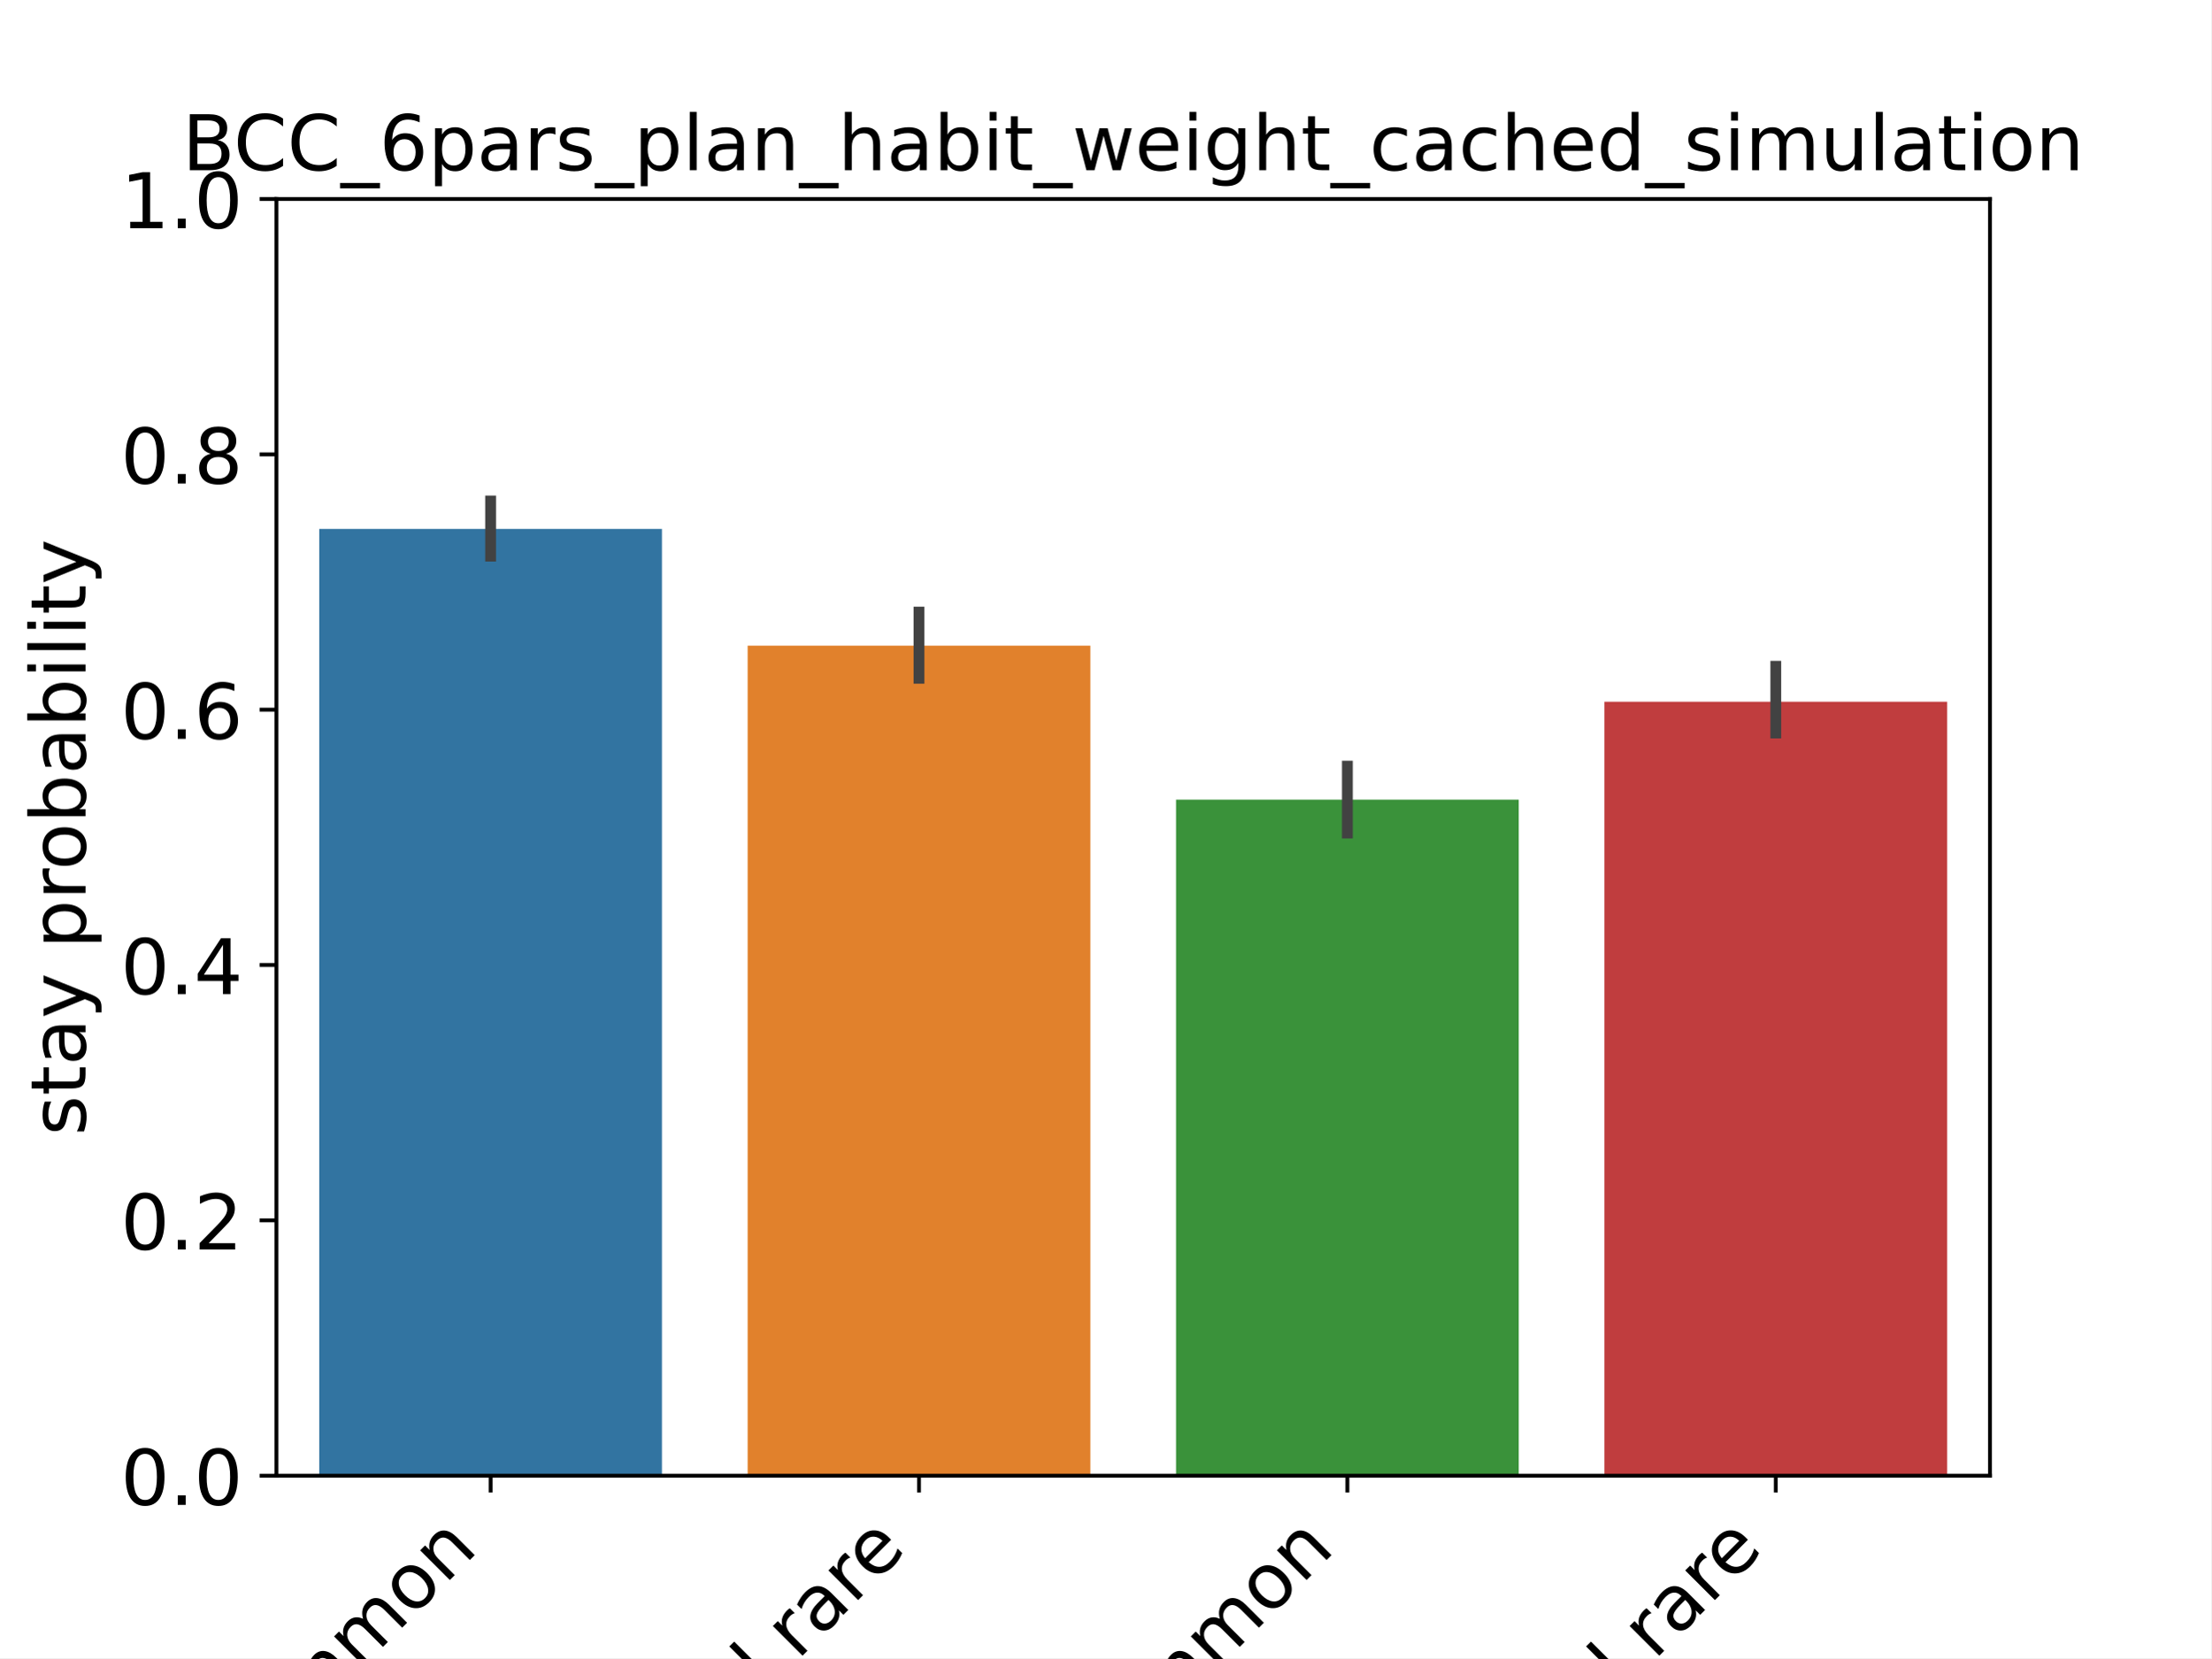
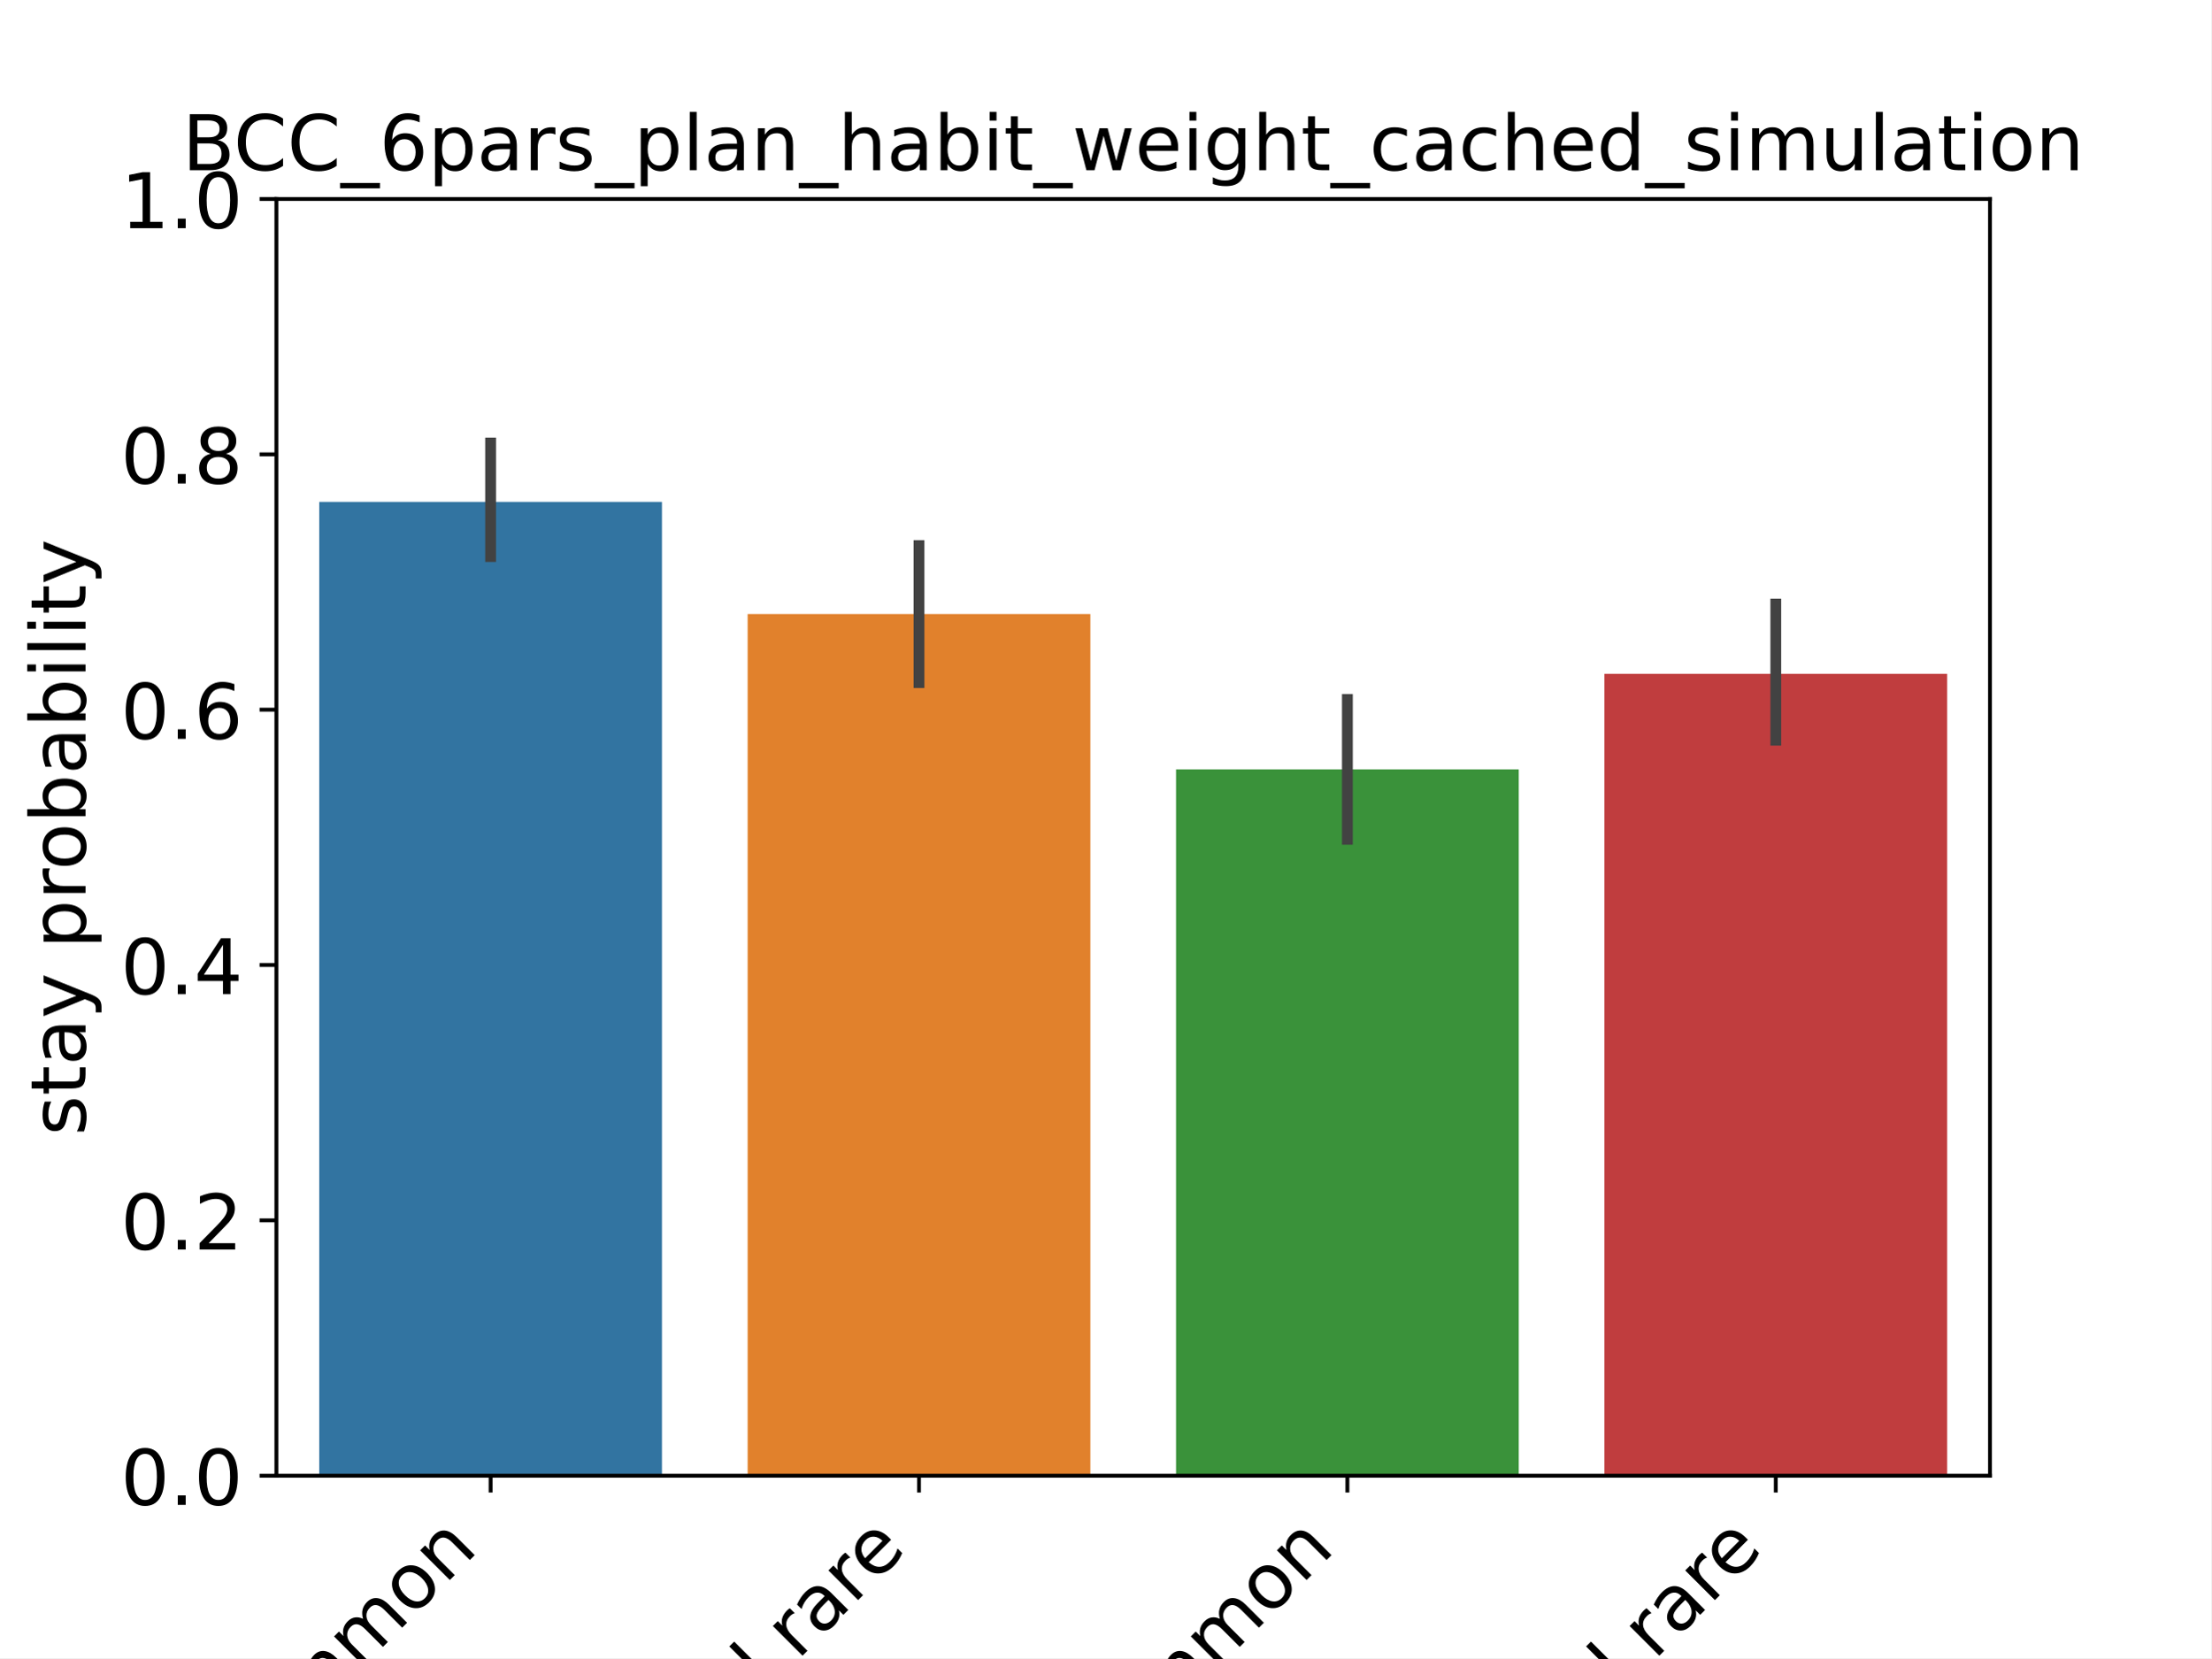
<svg xmlns="http://www.w3.org/2000/svg" xmlns:xlink="http://www.w3.org/1999/xlink" width="460.8pt" height="345.6pt" viewBox="0 0 460.8 345.6" version="1.1">
  <defs>
    <style type="text/css">*{stroke-linejoin: round; stroke-linecap: butt}</style>
  </defs>
  <g id="figure_1">
    <g id="patch_1">
      <path d="M 0 345.6  L 460.8 345.6  L 460.8 0  L 0 0  z " style="fill: #ffffff" />
    </g>
    <g id="axes_1">
      <g id="patch_2">
        <path d="M 57.6 307.584  L 414.72 307.584  L 414.72 41.472  L 57.6 41.472  z " style="fill: #ffffff" />
      </g>
      <g id="patch_3">
-         <path d="M 66.528 307.584  L 137.952 307.584  L 137.952 110.253  L 66.528 110.253  z " clip-path="url(#p1e7e29be4c)" style="fill: #3274a1" />
+         <path d="M 66.528 307.584  L 137.952 307.584  L 137.952 104.614  L 66.528 104.614  z " clip-path="url(#pabb07a4f5f)" style="fill: #3274a1" />
      </g>
      <g id="patch_4">
-         <path d="M 155.808 307.584  L 227.232 307.584  L 227.232 134.579  L 155.808 134.579  z " clip-path="url(#p1e7e29be4c)" style="fill: #e1812c" />
+         <path d="M 155.808 307.584  L 227.232 307.584  L 227.232 127.993  L 155.808 127.993  z " clip-path="url(#pabb07a4f5f)" style="fill: #e1812c" />
      </g>
      <g id="patch_5">
-         <path d="M 245.088 307.584  L 316.512 307.584  L 316.512 166.679  L 245.088 166.679  z " clip-path="url(#p1e7e29be4c)" style="fill: #3a923a" />
+         <path d="M 245.088 307.584  L 316.512 307.584  L 316.512 160.367  L 245.088 160.367  z " clip-path="url(#pabb07a4f5f)" style="fill: #3a923a" />
      </g>
      <g id="patch_6">
-         <path d="M 334.368 307.584  L 405.792 307.584  L 405.792 146.269  L 334.368 146.269  z " clip-path="url(#p1e7e29be4c)" style="fill: #c03d3e" />
+         <path d="M 334.368 307.584  L 405.792 307.584  L 405.792 140.457  L 334.368 140.457  z " clip-path="url(#pabb07a4f5f)" style="fill: #c03d3e" />
      </g>
      <g id="matplotlib.axis_1">
        <g id="xtick_1">
          <g id="line2d_1">
            <defs>
-               <path id="mb803a1f6a9" d="M 0 0  L 0 3.5  " style="stroke: #000000; stroke-width: 0.8" />
+               <path id="mbb7d658899" d="M 0 0  L 0 3.5  " style="stroke: #000000; stroke-width: 0.8" />
            </defs>
            <g>
-               <use xlink:href="#mb803a1f6a9" x="102.24" y="307.584" style="stroke: #000000; stroke-width: 0.8" />
+               <use xlink:href="#mbb7d658899" x="102.24" y="307.584" style="stroke: #000000; stroke-width: 0.8" />
            </g>
          </g>
          <g id="text_1">
            <g transform="translate(-6.307962 429.3757) rotate(-45) scale(0.16 -0.16)">
              <defs>
                <path id="DejaVuSans-72" d="M 2631 2963  Q 2534 3019 2420 3045  Q 2306 3072 2169 3072  Q 1681 3072 1420 2755  Q 1159 2438 1159 1844  L 1159 0  L 581 0  L 581 3500  L 1159 3500  L 1159 2956  Q 1341 3275 1631 3429  Q 1922 3584 2338 3584  Q 2397 3584 2469 3576  Q 2541 3569 2628 3553  L 2631 2963  z " transform="scale(0.015625)" />
                <path id="DejaVuSans-65" d="M 3597 1894  L 3597 1613  L 953 1613  Q 991 1019 1311 708  Q 1631 397 2203 397  Q 2534 397 2845 478  Q 3156 559 3463 722  L 3463 178  Q 3153 47 2828 -22  Q 2503 -91 2169 -91  Q 1331 -91 842 396  Q 353 884 353 1716  Q 353 2575 817 3079  Q 1281 3584 2069 3584  Q 2775 3584 3186 3129  Q 3597 2675 3597 1894  z M 3022 2063  Q 3016 2534 2758 2815  Q 2500 3097 2075 3097  Q 1594 3097 1305 2825  Q 1016 2553 972 2059  L 3022 2063  z " transform="scale(0.015625)" />
                <path id="DejaVuSans-77" d="M 269 3500  L 844 3500  L 1563 769  L 2278 3500  L 2956 3500  L 3675 769  L 4391 3500  L 4966 3500  L 4050 0  L 3372 0  L 2619 2869  L 1863 0  L 1184 0  L 269 3500  z " transform="scale(0.015625)" />
                <path id="DejaVuSans-61" d="M 2194 1759  Q 1497 1759 1228 1600  Q 959 1441 959 1056  Q 959 750 1161 570  Q 1363 391 1709 391  Q 2188 391 2477 730  Q 2766 1069 2766 1631  L 2766 1759  L 2194 1759  z M 3341 1997  L 3341 0  L 2766 0  L 2766 531  Q 2569 213 2275 61  Q 1981 -91 1556 -91  Q 1019 -91 701 211  Q 384 513 384 1019  Q 384 1609 779 1909  Q 1175 2209 1959 2209  L 2766 2209  L 2766 2266  Q 2766 2663 2505 2880  Q 2244 3097 1772 3097  Q 1472 3097 1187 3025  Q 903 2953 641 2809  L 641 3341  Q 956 3463 1253 3523  Q 1550 3584 1831 3584  Q 2591 3584 2966 3190  Q 3341 2797 3341 1997  z " transform="scale(0.015625)" />
                <path id="DejaVuSans-64" d="M 2906 2969  L 2906 4863  L 3481 4863  L 3481 0  L 2906 0  L 2906 525  Q 2725 213 2448 61  Q 2172 -91 1784 -91  Q 1150 -91 751 415  Q 353 922 353 1747  Q 353 2572 751 3078  Q 1150 3584 1784 3584  Q 2172 3584 2448 3432  Q 2725 3281 2906 2969  z M 947 1747  Q 947 1113 1208 752  Q 1469 391 1925 391  Q 2381 391 2643 752  Q 2906 1113 2906 1747  Q 2906 2381 2643 2742  Q 2381 3103 1925 3103  Q 1469 3103 1208 2742  Q 947 2381 947 1747  z " transform="scale(0.015625)" />
                <path id="DejaVuSans-20" transform="scale(0.015625)" />
                <path id="DejaVuSans-63" d="M 3122 3366  L 3122 2828  Q 2878 2963 2633 3030  Q 2388 3097 2138 3097  Q 1578 3097 1268 2742  Q 959 2388 959 1747  Q 959 1106 1268 751  Q 1578 397 2138 397  Q 2388 397 2633 464  Q 2878 531 3122 666  L 3122 134  Q 2881 22 2623 -34  Q 2366 -91 2075 -91  Q 1284 -91 818 406  Q 353 903 353 1747  Q 353 2603 823 3093  Q 1294 3584 2113 3584  Q 2378 3584 2631 3529  Q 2884 3475 3122 3366  z " transform="scale(0.015625)" />
                <path id="DejaVuSans-6f" d="M 1959 3097  Q 1497 3097 1228 2736  Q 959 2375 959 1747  Q 959 1119 1226 758  Q 1494 397 1959 397  Q 2419 397 2687 759  Q 2956 1122 2956 1747  Q 2956 2369 2687 2733  Q 2419 3097 1959 3097  z M 1959 3584  Q 2709 3584 3137 3096  Q 3566 2609 3566 1747  Q 3566 888 3137 398  Q 2709 -91 1959 -91  Q 1206 -91 779 398  Q 353 888 353 1747  Q 353 2609 779 3096  Q 1206 3584 1959 3584  z " transform="scale(0.015625)" />
                <path id="DejaVuSans-6d" d="M 3328 2828  Q 3544 3216 3844 3400  Q 4144 3584 4550 3584  Q 5097 3584 5394 3201  Q 5691 2819 5691 2113  L 5691 0  L 5113 0  L 5113 2094  Q 5113 2597 4934 2840  Q 4756 3084 4391 3084  Q 3944 3084 3684 2787  Q 3425 2491 3425 1978  L 3425 0  L 2847 0  L 2847 2094  Q 2847 2600 2669 2842  Q 2491 3084 2119 3084  Q 1678 3084 1418 2786  Q 1159 2488 1159 1978  L 1159 0  L 581 0  L 581 3500  L 1159 3500  L 1159 2956  Q 1356 3278 1631 3431  Q 1906 3584 2284 3584  Q 2666 3584 2933 3390  Q 3200 3197 3328 2828  z " transform="scale(0.015625)" />
                <path id="DejaVuSans-6e" d="M 3513 2113  L 3513 0  L 2938 0  L 2938 2094  Q 2938 2591 2744 2837  Q 2550 3084 2163 3084  Q 1697 3084 1428 2787  Q 1159 2491 1159 1978  L 1159 0  L 581 0  L 581 3500  L 1159 3500  L 1159 2956  Q 1366 3272 1645 3428  Q 1925 3584 2291 3584  Q 2894 3584 3203 3211  Q 3513 2838 3513 2113  z " transform="scale(0.015625)" />
              </defs>
              <use xlink:href="#DejaVuSans-72" />
              <use xlink:href="#DejaVuSans-65" transform="translate(38.86328 0)" />
              <use xlink:href="#DejaVuSans-77" transform="translate(100.3867 0)" />
              <use xlink:href="#DejaVuSans-61" transform="translate(182.1738 0)" />
              <use xlink:href="#DejaVuSans-72" transform="translate(243.4531 0)" />
              <use xlink:href="#DejaVuSans-64" transform="translate(282.8164 0)" />
              <use xlink:href="#DejaVuSans-65" transform="translate(346.293 0)" />
              <use xlink:href="#DejaVuSans-64" transform="translate(407.8164 0)" />
              <use xlink:href="#DejaVuSans-20" transform="translate(471.293 0)" />
              <use xlink:href="#DejaVuSans-63" transform="translate(503.0801 0)" />
              <use xlink:href="#DejaVuSans-6f" transform="translate(558.0605 0)" />
              <use xlink:href="#DejaVuSans-6d" transform="translate(619.2422 0)" />
              <use xlink:href="#DejaVuSans-6d" transform="translate(716.6543 0)" />
              <use xlink:href="#DejaVuSans-6f" transform="translate(814.0664 0)" />
              <use xlink:href="#DejaVuSans-6e" transform="translate(875.248 0)" />
            </g>
          </g>
        </g>
        <g id="xtick_2">
          <g id="line2d_2">
            <g>
-               <use xlink:href="#mb803a1f6a9" x="191.52" y="307.584" style="stroke: #000000; stroke-width: 0.8" />
+               <use xlink:href="#mbb7d658899" x="191.52" y="307.584" style="stroke: #000000; stroke-width: 0.8" />
            </g>
          </g>
          <g id="text_2">
            <g transform="translate(109.3065 403.0413) rotate(-45) scale(0.16 -0.16)">
              <use xlink:href="#DejaVuSans-72" />
              <use xlink:href="#DejaVuSans-65" transform="translate(38.86328 0)" />
              <use xlink:href="#DejaVuSans-77" transform="translate(100.3867 0)" />
              <use xlink:href="#DejaVuSans-61" transform="translate(182.1738 0)" />
              <use xlink:href="#DejaVuSans-72" transform="translate(243.4531 0)" />
              <use xlink:href="#DejaVuSans-64" transform="translate(282.8164 0)" />
              <use xlink:href="#DejaVuSans-65" transform="translate(346.293 0)" />
              <use xlink:href="#DejaVuSans-64" transform="translate(407.8164 0)" />
              <use xlink:href="#DejaVuSans-20" transform="translate(471.293 0)" />
              <use xlink:href="#DejaVuSans-72" transform="translate(503.0801 0)" />
              <use xlink:href="#DejaVuSans-61" transform="translate(544.1934 0)" />
              <use xlink:href="#DejaVuSans-72" transform="translate(605.4727 0)" />
              <use xlink:href="#DejaVuSans-65" transform="translate(644.3359 0)" />
            </g>
          </g>
        </g>
        <g id="xtick_3">
          <g id="line2d_3">
            <g>
-               <use xlink:href="#mb803a1f6a9" x="280.8" y="307.584" style="stroke: #000000; stroke-width: 0.8" />
+               <use xlink:href="#mbb7d658899" x="280.8" y="307.584" style="stroke: #000000; stroke-width: 0.8" />
            </g>
          </g>
          <g id="text_3">
            <g transform="translate(157.9119 443.7158) rotate(-45) scale(0.16 -0.16)">
              <defs>
                <path id="DejaVuSans-75" d="M 544 1381  L 544 3500  L 1119 3500  L 1119 1403  Q 1119 906 1312 657  Q 1506 409 1894 409  Q 2359 409 2629 706  Q 2900 1003 2900 1516  L 2900 3500  L 3475 3500  L 3475 0  L 2900 0  L 2900 538  Q 2691 219 2414 64  Q 2138 -91 1772 -91  Q 1169 -91 856 284  Q 544 659 544 1381  z M 1991 3584  L 1991 3584  z " transform="scale(0.015625)" />
              </defs>
              <use xlink:href="#DejaVuSans-75" />
              <use xlink:href="#DejaVuSans-6e" transform="translate(63.37891 0)" />
              <use xlink:href="#DejaVuSans-72" transform="translate(126.7578 0)" />
              <use xlink:href="#DejaVuSans-65" transform="translate(165.6211 0)" />
              <use xlink:href="#DejaVuSans-77" transform="translate(227.1445 0)" />
              <use xlink:href="#DejaVuSans-61" transform="translate(308.9316 0)" />
              <use xlink:href="#DejaVuSans-72" transform="translate(370.2109 0)" />
              <use xlink:href="#DejaVuSans-64" transform="translate(409.5742 0)" />
              <use xlink:href="#DejaVuSans-65" transform="translate(473.0508 0)" />
              <use xlink:href="#DejaVuSans-64" transform="translate(534.5742 0)" />
              <use xlink:href="#DejaVuSans-20" transform="translate(598.0508 0)" />
              <use xlink:href="#DejaVuSans-63" transform="translate(629.8379 0)" />
              <use xlink:href="#DejaVuSans-6f" transform="translate(684.8184 0)" />
              <use xlink:href="#DejaVuSans-6d" transform="translate(746 0)" />
              <use xlink:href="#DejaVuSans-6d" transform="translate(843.4121 0)" />
              <use xlink:href="#DejaVuSans-6f" transform="translate(940.8242 0)" />
              <use xlink:href="#DejaVuSans-6e" transform="translate(1002.006 0)" />
            </g>
          </g>
        </g>
        <g id="xtick_4">
          <g id="line2d_4">
            <g>
-               <use xlink:href="#mb803a1f6a9" x="370.08" y="307.584" style="stroke: #000000; stroke-width: 0.8" />
+               <use xlink:href="#mbb7d658899" x="370.08" y="307.584" style="stroke: #000000; stroke-width: 0.8" />
            </g>
          </g>
          <g id="text_4">
            <g transform="translate(273.5263 417.3814) rotate(-45) scale(0.16 -0.16)">
              <use xlink:href="#DejaVuSans-75" />
              <use xlink:href="#DejaVuSans-6e" transform="translate(63.37891 0)" />
              <use xlink:href="#DejaVuSans-72" transform="translate(126.7578 0)" />
              <use xlink:href="#DejaVuSans-65" transform="translate(165.6211 0)" />
              <use xlink:href="#DejaVuSans-77" transform="translate(227.1445 0)" />
              <use xlink:href="#DejaVuSans-61" transform="translate(308.9316 0)" />
              <use xlink:href="#DejaVuSans-72" transform="translate(370.2109 0)" />
              <use xlink:href="#DejaVuSans-64" transform="translate(409.5742 0)" />
              <use xlink:href="#DejaVuSans-65" transform="translate(473.0508 0)" />
              <use xlink:href="#DejaVuSans-64" transform="translate(534.5742 0)" />
              <use xlink:href="#DejaVuSans-20" transform="translate(598.0508 0)" />
              <use xlink:href="#DejaVuSans-72" transform="translate(629.8379 0)" />
              <use xlink:href="#DejaVuSans-61" transform="translate(670.9512 0)" />
              <use xlink:href="#DejaVuSans-72" transform="translate(732.2305 0)" />
              <use xlink:href="#DejaVuSans-65" transform="translate(771.0938 0)" />
            </g>
          </g>
        </g>
      </g>
      <g id="matplotlib.axis_2">
        <g id="ytick_1">
          <g id="line2d_5">
            <defs>
-               <path id="mb7cfbe4ff7" d="M 0 0  L -3.5 0  " style="stroke: #000000; stroke-width: 0.8" />
+               <path id="ma7309fa6e7" d="M 0 0  L -3.5 0  " style="stroke: #000000; stroke-width: 0.8" />
            </defs>
            <g>
-               <use xlink:href="#mb7cfbe4ff7" x="57.6" y="307.584" style="stroke: #000000; stroke-width: 0.8" />
+               <use xlink:href="#ma7309fa6e7" x="57.6" y="307.584" style="stroke: #000000; stroke-width: 0.8" />
            </g>
          </g>
          <g id="text_5">
            <g transform="translate(25.155 313.6628) scale(0.16 -0.16)">
              <defs>
                <path id="DejaVuSans-30" d="M 2034 4250  Q 1547 4250 1301 3770  Q 1056 3291 1056 2328  Q 1056 1369 1301 889  Q 1547 409 2034 409  Q 2525 409 2770 889  Q 3016 1369 3016 2328  Q 3016 3291 2770 3770  Q 2525 4250 2034 4250  z M 2034 4750  Q 2819 4750 3233 4129  Q 3647 3509 3647 2328  Q 3647 1150 3233 529  Q 2819 -91 2034 -91  Q 1250 -91 836 529  Q 422 1150 422 2328  Q 422 3509 836 4129  Q 1250 4750 2034 4750  z " transform="scale(0.015625)" />
                <path id="DejaVuSans-2e" d="M 684 794  L 1344 794  L 1344 0  L 684 0  L 684 794  z " transform="scale(0.015625)" />
              </defs>
              <use xlink:href="#DejaVuSans-30" />
              <use xlink:href="#DejaVuSans-2e" transform="translate(63.62305 0)" />
              <use xlink:href="#DejaVuSans-30" transform="translate(95.41016 0)" />
            </g>
          </g>
        </g>
        <g id="ytick_2">
          <g id="line2d_6">
            <g>
-               <use xlink:href="#mb7cfbe4ff7" x="57.6" y="254.362" style="stroke: #000000; stroke-width: 0.8" />
+               <use xlink:href="#ma7309fa6e7" x="57.6" y="254.362" style="stroke: #000000; stroke-width: 0.8" />
            </g>
          </g>
          <g id="text_6">
            <g transform="translate(25.155 260.4403) scale(0.16 -0.16)">
              <defs>
                <path id="DejaVuSans-32" d="M 1228 531  L 3431 531  L 3431 0  L 469 0  L 469 531  Q 828 903 1448 1529  Q 2069 2156 2228 2338  Q 2531 2678 2651 2914  Q 2772 3150 2772 3378  Q 2772 3750 2511 3984  Q 2250 4219 1831 4219  Q 1534 4219 1204 4116  Q 875 4013 500 3803  L 500 4441  Q 881 4594 1212 4672  Q 1544 4750 1819 4750  Q 2544 4750 2975 4387  Q 3406 4025 3406 3419  Q 3406 3131 3298 2873  Q 3191 2616 2906 2266  Q 2828 2175 2409 1742  Q 1991 1309 1228 531  z " transform="scale(0.015625)" />
              </defs>
              <use xlink:href="#DejaVuSans-30" />
              <use xlink:href="#DejaVuSans-2e" transform="translate(63.62305 0)" />
              <use xlink:href="#DejaVuSans-32" transform="translate(95.41016 0)" />
            </g>
          </g>
        </g>
        <g id="ytick_3">
          <g id="line2d_7">
            <g>
-               <use xlink:href="#mb7cfbe4ff7" x="57.6" y="201.139" style="stroke: #000000; stroke-width: 0.8" />
+               <use xlink:href="#ma7309fa6e7" x="57.6" y="201.139" style="stroke: #000000; stroke-width: 0.8" />
            </g>
          </g>
          <g id="text_7">
            <g transform="translate(25.155 207.2179) scale(0.16 -0.16)">
              <defs>
                <path id="DejaVuSans-34" d="M 2419 4116  L 825 1625  L 2419 1625  L 2419 4116  z M 2253 4666  L 3047 4666  L 3047 1625  L 3713 1625  L 3713 1100  L 3047 1100  L 3047 0  L 2419 0  L 2419 1100  L 313 1100  L 313 1709  L 2253 4666  z " transform="scale(0.015625)" />
              </defs>
              <use xlink:href="#DejaVuSans-30" />
              <use xlink:href="#DejaVuSans-2e" transform="translate(63.62305 0)" />
              <use xlink:href="#DejaVuSans-34" transform="translate(95.41016 0)" />
            </g>
          </g>
        </g>
        <g id="ytick_4">
          <g id="line2d_8">
            <g>
-               <use xlink:href="#mb7cfbe4ff7" x="57.6" y="147.917" style="stroke: #000000; stroke-width: 0.8" />
+               <use xlink:href="#ma7309fa6e7" x="57.6" y="147.917" style="stroke: #000000; stroke-width: 0.8" />
            </g>
          </g>
          <g id="text_8">
            <g transform="translate(25.155 153.9955) scale(0.16 -0.16)">
              <defs>
                <path id="DejaVuSans-36" d="M 2113 2584  Q 1688 2584 1439 2293  Q 1191 2003 1191 1497  Q 1191 994 1439 701  Q 1688 409 2113 409  Q 2538 409 2786 701  Q 3034 994 3034 1497  Q 3034 2003 2786 2293  Q 2538 2584 2113 2584  z M 3366 4563  L 3366 3988  Q 3128 4100 2886 4159  Q 2644 4219 2406 4219  Q 1781 4219 1451 3797  Q 1122 3375 1075 2522  Q 1259 2794 1537 2939  Q 1816 3084 2150 3084  Q 2853 3084 3261 2657  Q 3669 2231 3669 1497  Q 3669 778 3244 343  Q 2819 -91 2113 -91  Q 1303 -91 875 529  Q 447 1150 447 2328  Q 447 3434 972 4092  Q 1497 4750 2381 4750  Q 2619 4750 2861 4703  Q 3103 4656 3366 4563  z " transform="scale(0.015625)" />
              </defs>
              <use xlink:href="#DejaVuSans-30" />
              <use xlink:href="#DejaVuSans-2e" transform="translate(63.62305 0)" />
              <use xlink:href="#DejaVuSans-36" transform="translate(95.41016 0)" />
            </g>
          </g>
        </g>
        <g id="ytick_5">
          <g id="line2d_9">
            <g>
-               <use xlink:href="#mb7cfbe4ff7" x="57.6" y="94.694" style="stroke: #000000; stroke-width: 0.8" />
+               <use xlink:href="#ma7309fa6e7" x="57.6" y="94.694" style="stroke: #000000; stroke-width: 0.8" />
            </g>
          </g>
          <g id="text_9">
            <g transform="translate(25.155 100.7731) scale(0.16 -0.16)">
              <defs>
                <path id="DejaVuSans-38" d="M 2034 2216  Q 1584 2216 1326 1975  Q 1069 1734 1069 1313  Q 1069 891 1326 650  Q 1584 409 2034 409  Q 2484 409 2743 651  Q 3003 894 3003 1313  Q 3003 1734 2745 1975  Q 2488 2216 2034 2216  z M 1403 2484  Q 997 2584 770 2862  Q 544 3141 544 3541  Q 544 4100 942 4425  Q 1341 4750 2034 4750  Q 2731 4750 3128 4425  Q 3525 4100 3525 3541  Q 3525 3141 3298 2862  Q 3072 2584 2669 2484  Q 3125 2378 3379 2068  Q 3634 1759 3634 1313  Q 3634 634 3220 271  Q 2806 -91 2034 -91  Q 1263 -91 848 271  Q 434 634 434 1313  Q 434 1759 690 2068  Q 947 2378 1403 2484  z M 1172 3481  Q 1172 3119 1398 2916  Q 1625 2713 2034 2713  Q 2441 2713 2670 2916  Q 2900 3119 2900 3481  Q 2900 3844 2670 4047  Q 2441 4250 2034 4250  Q 1625 4250 1398 4047  Q 1172 3844 1172 3481  z " transform="scale(0.015625)" />
              </defs>
              <use xlink:href="#DejaVuSans-30" />
              <use xlink:href="#DejaVuSans-2e" transform="translate(63.62305 0)" />
              <use xlink:href="#DejaVuSans-38" transform="translate(95.41016 0)" />
            </g>
          </g>
        </g>
        <g id="ytick_6">
          <g id="line2d_10">
            <g>
-               <use xlink:href="#mb7cfbe4ff7" x="57.6" y="41.472" style="stroke: #000000; stroke-width: 0.8" />
+               <use xlink:href="#ma7309fa6e7" x="57.6" y="41.472" style="stroke: #000000; stroke-width: 0.8" />
            </g>
          </g>
          <g id="text_10">
            <g transform="translate(25.155 47.55075) scale(0.16 -0.16)">
              <defs>
                <path id="DejaVuSans-31" d="M 794 531  L 1825 531  L 1825 4091  L 703 3866  L 703 4441  L 1819 4666  L 2450 4666  L 2450 531  L 3481 531  L 3481 0  L 794 0  L 794 531  z " transform="scale(0.015625)" />
              </defs>
              <use xlink:href="#DejaVuSans-31" />
              <use xlink:href="#DejaVuSans-2e" transform="translate(63.62305 0)" />
              <use xlink:href="#DejaVuSans-30" transform="translate(95.41016 0)" />
            </g>
          </g>
        </g>
        <g id="text_11">
          <g transform="translate(17.8275 236.693) rotate(-90) scale(0.16 -0.16)">
            <defs>
              <path id="DejaVuSans-73" d="M 2834 3397  L 2834 2853  Q 2591 2978 2328 3040  Q 2066 3103 1784 3103  Q 1356 3103 1142 2972  Q 928 2841 928 2578  Q 928 2378 1081 2264  Q 1234 2150 1697 2047  L 1894 2003  Q 2506 1872 2764 1633  Q 3022 1394 3022 966  Q 3022 478 2636 193  Q 2250 -91 1575 -91  Q 1294 -91 989 -36  Q 684 19 347 128  L 347 722  Q 666 556 975 473  Q 1284 391 1588 391  Q 1994 391 2212 530  Q 2431 669 2431 922  Q 2431 1156 2273 1281  Q 2116 1406 1581 1522  L 1381 1569  Q 847 1681 609 1914  Q 372 2147 372 2553  Q 372 3047 722 3315  Q 1072 3584 1716 3584  Q 2034 3584 2315 3537  Q 2597 3491 2834 3397  z " transform="scale(0.015625)" />
              <path id="DejaVuSans-74" d="M 1172 4494  L 1172 3500  L 2356 3500  L 2356 3053  L 1172 3053  L 1172 1153  Q 1172 725 1289 603  Q 1406 481 1766 481  L 2356 481  L 2356 0  L 1766 0  Q 1100 0 847 248  Q 594 497 594 1153  L 594 3053  L 172 3053  L 172 3500  L 594 3500  L 594 4494  L 1172 4494  z " transform="scale(0.015625)" />
              <path id="DejaVuSans-79" d="M 2059 -325  Q 1816 -950 1584 -1140  Q 1353 -1331 966 -1331  L 506 -1331  L 506 -850  L 844 -850  Q 1081 -850 1212 -737  Q 1344 -625 1503 -206  L 1606 56  L 191 3500  L 800 3500  L 1894 763  L 2988 3500  L 3597 3500  L 2059 -325  z " transform="scale(0.015625)" />
              <path id="DejaVuSans-70" d="M 1159 525  L 1159 -1331  L 581 -1331  L 581 3500  L 1159 3500  L 1159 2969  Q 1341 3281 1617 3432  Q 1894 3584 2278 3584  Q 2916 3584 3314 3078  Q 3713 2572 3713 1747  Q 3713 922 3314 415  Q 2916 -91 2278 -91  Q 1894 -91 1617 61  Q 1341 213 1159 525  z M 3116 1747  Q 3116 2381 2855 2742  Q 2594 3103 2138 3103  Q 1681 3103 1420 2742  Q 1159 2381 1159 1747  Q 1159 1113 1420 752  Q 1681 391 2138 391  Q 2594 391 2855 752  Q 3116 1113 3116 1747  z " transform="scale(0.015625)" />
              <path id="DejaVuSans-62" d="M 3116 1747  Q 3116 2381 2855 2742  Q 2594 3103 2138 3103  Q 1681 3103 1420 2742  Q 1159 2381 1159 1747  Q 1159 1113 1420 752  Q 1681 391 2138 391  Q 2594 391 2855 752  Q 3116 1113 3116 1747  z M 1159 2969  Q 1341 3281 1617 3432  Q 1894 3584 2278 3584  Q 2916 3584 3314 3078  Q 3713 2572 3713 1747  Q 3713 922 3314 415  Q 2916 -91 2278 -91  Q 1894 -91 1617 61  Q 1341 213 1159 525  L 1159 0  L 581 0  L 581 4863  L 1159 4863  L 1159 2969  z " transform="scale(0.015625)" />
              <path id="DejaVuSans-69" d="M 603 3500  L 1178 3500  L 1178 0  L 603 0  L 603 3500  z M 603 4863  L 1178 4863  L 1178 4134  L 603 4134  L 603 4863  z " transform="scale(0.015625)" />
              <path id="DejaVuSans-6c" d="M 603 4863  L 1178 4863  L 1178 0  L 603 0  L 603 4863  z " transform="scale(0.015625)" />
            </defs>
            <use xlink:href="#DejaVuSans-73" />
            <use xlink:href="#DejaVuSans-74" transform="translate(52.09961 0)" />
            <use xlink:href="#DejaVuSans-61" transform="translate(91.30859 0)" />
            <use xlink:href="#DejaVuSans-79" transform="translate(152.5879 0)" />
            <use xlink:href="#DejaVuSans-20" transform="translate(211.7676 0)" />
            <use xlink:href="#DejaVuSans-70" transform="translate(243.5547 0)" />
            <use xlink:href="#DejaVuSans-72" transform="translate(307.0312 0)" />
            <use xlink:href="#DejaVuSans-6f" transform="translate(345.8945 0)" />
            <use xlink:href="#DejaVuSans-62" transform="translate(407.0762 0)" />
            <use xlink:href="#DejaVuSans-61" transform="translate(470.5527 0)" />
            <use xlink:href="#DejaVuSans-62" transform="translate(531.832 0)" />
            <use xlink:href="#DejaVuSans-69" transform="translate(595.3086 0)" />
            <use xlink:href="#DejaVuSans-6c" transform="translate(623.0918 0)" />
            <use xlink:href="#DejaVuSans-69" transform="translate(650.875 0)" />
            <use xlink:href="#DejaVuSans-74" transform="translate(678.6582 0)" />
            <use xlink:href="#DejaVuSans-79" transform="translate(717.8672 0)" />
          </g>
        </g>
      </g>
      <g id="line2d_11">
-         <path d="M 102.24 115.919  L 102.24 104.42  " clip-path="url(#p1e7e29be4c)" style="fill: none; stroke: #424242; stroke-width: 2.25; stroke-linecap: square" />
+         <path d="M 102.24 115.998  L 102.24 92.34  " clip-path="url(#pabb07a4f5f)" style="fill: none; stroke: #424242; stroke-width: 2.25; stroke-linecap: square" />
      </g>
      <g id="line2d_12">
-         <path d="M 191.52 141.373  L 191.52 127.587  " clip-path="url(#p1e7e29be4c)" style="fill: none; stroke: #424242; stroke-width: 2.25; stroke-linecap: square" />
+         <path d="M 191.52 142.279  L 191.52 113.704  " clip-path="url(#pabb07a4f5f)" style="fill: none; stroke: #424242; stroke-width: 2.25; stroke-linecap: square" />
      </g>
      <g id="line2d_13">
-         <path d="M 280.8 173.639  L 280.8 159.686  " clip-path="url(#p1e7e29be4c)" style="fill: none; stroke: #424242; stroke-width: 2.25; stroke-linecap: square" />
+         <path d="M 280.8 174.935  L 280.8 145.774  " clip-path="url(#pabb07a4f5f)" style="fill: none; stroke: #424242; stroke-width: 2.25; stroke-linecap: square" />
      </g>
      <g id="line2d_14">
-         <path d="M 370.08 152.781  L 370.08 138.879  " clip-path="url(#p1e7e29be4c)" style="fill: none; stroke: #424242; stroke-width: 2.25; stroke-linecap: square" />
+         <path d="M 370.08 154.283  L 370.08 125.905  " clip-path="url(#pabb07a4f5f)" style="fill: none; stroke: #424242; stroke-width: 2.25; stroke-linecap: square" />
      </g>
      <g id="patch_7">
        <path d="M 57.6 307.584  L 57.6 41.472  " style="fill: none; stroke: #000000; stroke-width: 0.8; stroke-linejoin: miter; stroke-linecap: square" />
      </g>
      <g id="patch_8">
        <path d="M 414.72 307.584  L 414.72 41.472  " style="fill: none; stroke: #000000; stroke-width: 0.8; stroke-linejoin: miter; stroke-linecap: square" />
      </g>
      <g id="patch_9">
        <path d="M 57.6 307.584  L 414.72 307.584  " style="fill: none; stroke: #000000; stroke-width: 0.8; stroke-linejoin: miter; stroke-linecap: square" />
      </g>
      <g id="patch_10">
        <path d="M 57.6 41.472  L 414.72 41.472  " style="fill: none; stroke: #000000; stroke-width: 0.8; stroke-linejoin: miter; stroke-linecap: square" />
      </g>
      <g id="text_12">
        <g transform="translate(37.9825 35.472) scale(0.16 -0.16)">
          <defs>
            <path id="DejaVuSans-42" d="M 1259 2228  L 1259 519  L 2272 519  Q 2781 519 3026 730  Q 3272 941 3272 1375  Q 3272 1813 3026 2020  Q 2781 2228 2272 2228  L 1259 2228  z M 1259 4147  L 1259 2741  L 2194 2741  Q 2656 2741 2882 2914  Q 3109 3088 3109 3444  Q 3109 3797 2882 3972  Q 2656 4147 2194 4147  L 1259 4147  z M 628 4666  L 2241 4666  Q 2963 4666 3353 4366  Q 3744 4066 3744 3513  Q 3744 3084 3544 2831  Q 3344 2578 2956 2516  Q 3422 2416 3680 2098  Q 3938 1781 3938 1306  Q 3938 681 3513 340  Q 3088 0 2303 0  L 628 0  L 628 4666  z " transform="scale(0.015625)" />
            <path id="DejaVuSans-43" d="M 4122 4306  L 4122 3641  Q 3803 3938 3442 4084  Q 3081 4231 2675 4231  Q 1875 4231 1450 3742  Q 1025 3253 1025 2328  Q 1025 1406 1450 917  Q 1875 428 2675 428  Q 3081 428 3442 575  Q 3803 722 4122 1019  L 4122 359  Q 3791 134 3420 21  Q 3050 -91 2638 -91  Q 1578 -91 968 557  Q 359 1206 359 2328  Q 359 3453 968 4101  Q 1578 4750 2638 4750  Q 3056 4750 3426 4639  Q 3797 4528 4122 4306  z " transform="scale(0.015625)" />
            <path id="DejaVuSans-5f" d="M 3263 -1063  L 3263 -1509  L -63 -1509  L -63 -1063  L 3263 -1063  z " transform="scale(0.015625)" />
            <path id="DejaVuSans-68" d="M 3513 2113  L 3513 0  L 2938 0  L 2938 2094  Q 2938 2591 2744 2837  Q 2550 3084 2163 3084  Q 1697 3084 1428 2787  Q 1159 2491 1159 1978  L 1159 0  L 581 0  L 581 4863  L 1159 4863  L 1159 2956  Q 1366 3272 1645 3428  Q 1925 3584 2291 3584  Q 2894 3584 3203 3211  Q 3513 2838 3513 2113  z " transform="scale(0.015625)" />
            <path id="DejaVuSans-67" d="M 2906 1791  Q 2906 2416 2648 2759  Q 2391 3103 1925 3103  Q 1463 3103 1205 2759  Q 947 2416 947 1791  Q 947 1169 1205 825  Q 1463 481 1925 481  Q 2391 481 2648 825  Q 2906 1169 2906 1791  z M 3481 434  Q 3481 -459 3084 -895  Q 2688 -1331 1869 -1331  Q 1566 -1331 1297 -1286  Q 1028 -1241 775 -1147  L 775 -588  Q 1028 -725 1275 -790  Q 1522 -856 1778 -856  Q 2344 -856 2625 -561  Q 2906 -266 2906 331  L 2906 616  Q 2728 306 2450 153  Q 2172 0 1784 0  Q 1141 0 747 490  Q 353 981 353 1791  Q 353 2603 747 3093  Q 1141 3584 1784 3584  Q 2172 3584 2450 3431  Q 2728 3278 2906 2969  L 2906 3500  L 3481 3500  L 3481 434  z " transform="scale(0.015625)" />
          </defs>
          <use xlink:href="#DejaVuSans-42" />
          <use xlink:href="#DejaVuSans-43" transform="translate(66.85352 0)" />
          <use xlink:href="#DejaVuSans-43" transform="translate(136.6777 0)" />
          <use xlink:href="#DejaVuSans-5f" transform="translate(206.502 0)" />
          <use xlink:href="#DejaVuSans-36" transform="translate(256.502 0)" />
          <use xlink:href="#DejaVuSans-70" transform="translate(320.125 0)" />
          <use xlink:href="#DejaVuSans-61" transform="translate(383.6016 0)" />
          <use xlink:href="#DejaVuSans-72" transform="translate(444.8809 0)" />
          <use xlink:href="#DejaVuSans-73" transform="translate(485.9941 0)" />
          <use xlink:href="#DejaVuSans-5f" transform="translate(538.0938 0)" />
          <use xlink:href="#DejaVuSans-70" transform="translate(588.0938 0)" />
          <use xlink:href="#DejaVuSans-6c" transform="translate(651.5703 0)" />
          <use xlink:href="#DejaVuSans-61" transform="translate(679.3535 0)" />
          <use xlink:href="#DejaVuSans-6e" transform="translate(740.6328 0)" />
          <use xlink:href="#DejaVuSans-5f" transform="translate(804.0117 0)" />
          <use xlink:href="#DejaVuSans-68" transform="translate(854.0117 0)" />
          <use xlink:href="#DejaVuSans-61" transform="translate(917.3906 0)" />
          <use xlink:href="#DejaVuSans-62" transform="translate(978.6699 0)" />
          <use xlink:href="#DejaVuSans-69" transform="translate(1042.146 0)" />
          <use xlink:href="#DejaVuSans-74" transform="translate(1069.93 0)" />
          <use xlink:href="#DejaVuSans-5f" transform="translate(1109.139 0)" />
          <use xlink:href="#DejaVuSans-77" transform="translate(1159.139 0)" />
          <use xlink:href="#DejaVuSans-65" transform="translate(1240.926 0)" />
          <use xlink:href="#DejaVuSans-69" transform="translate(1302.449 0)" />
          <use xlink:href="#DejaVuSans-67" transform="translate(1330.232 0)" />
          <use xlink:href="#DejaVuSans-68" transform="translate(1393.709 0)" />
          <use xlink:href="#DejaVuSans-74" transform="translate(1457.088 0)" />
          <use xlink:href="#DejaVuSans-5f" transform="translate(1496.297 0)" />
          <use xlink:href="#DejaVuSans-63" transform="translate(1546.297 0)" />
          <use xlink:href="#DejaVuSans-61" transform="translate(1601.277 0)" />
          <use xlink:href="#DejaVuSans-63" transform="translate(1662.557 0)" />
          <use xlink:href="#DejaVuSans-68" transform="translate(1717.537 0)" />
          <use xlink:href="#DejaVuSans-65" transform="translate(1780.916 0)" />
          <use xlink:href="#DejaVuSans-64" transform="translate(1842.439 0)" />
          <use xlink:href="#DejaVuSans-5f" transform="translate(1905.916 0)" />
          <use xlink:href="#DejaVuSans-73" transform="translate(1955.916 0)" />
          <use xlink:href="#DejaVuSans-69" transform="translate(2008.016 0)" />
          <use xlink:href="#DejaVuSans-6d" transform="translate(2035.799 0)" />
          <use xlink:href="#DejaVuSans-75" transform="translate(2133.211 0)" />
          <use xlink:href="#DejaVuSans-6c" transform="translate(2196.59 0)" />
          <use xlink:href="#DejaVuSans-61" transform="translate(2224.373 0)" />
          <use xlink:href="#DejaVuSans-74" transform="translate(2285.652 0)" />
          <use xlink:href="#DejaVuSans-69" transform="translate(2324.861 0)" />
          <use xlink:href="#DejaVuSans-6f" transform="translate(2352.645 0)" />
          <use xlink:href="#DejaVuSans-6e" transform="translate(2413.826 0)" />
        </g>
      </g>
    </g>
  </g>
  <defs>
-     <clipPath id="p1e7e29be4c">
+     <clipPath id="pabb07a4f5f">
      <rect x="57.6" y="41.472" width="357.12" height="266.112" />
    </clipPath>
  </defs>
</svg>
